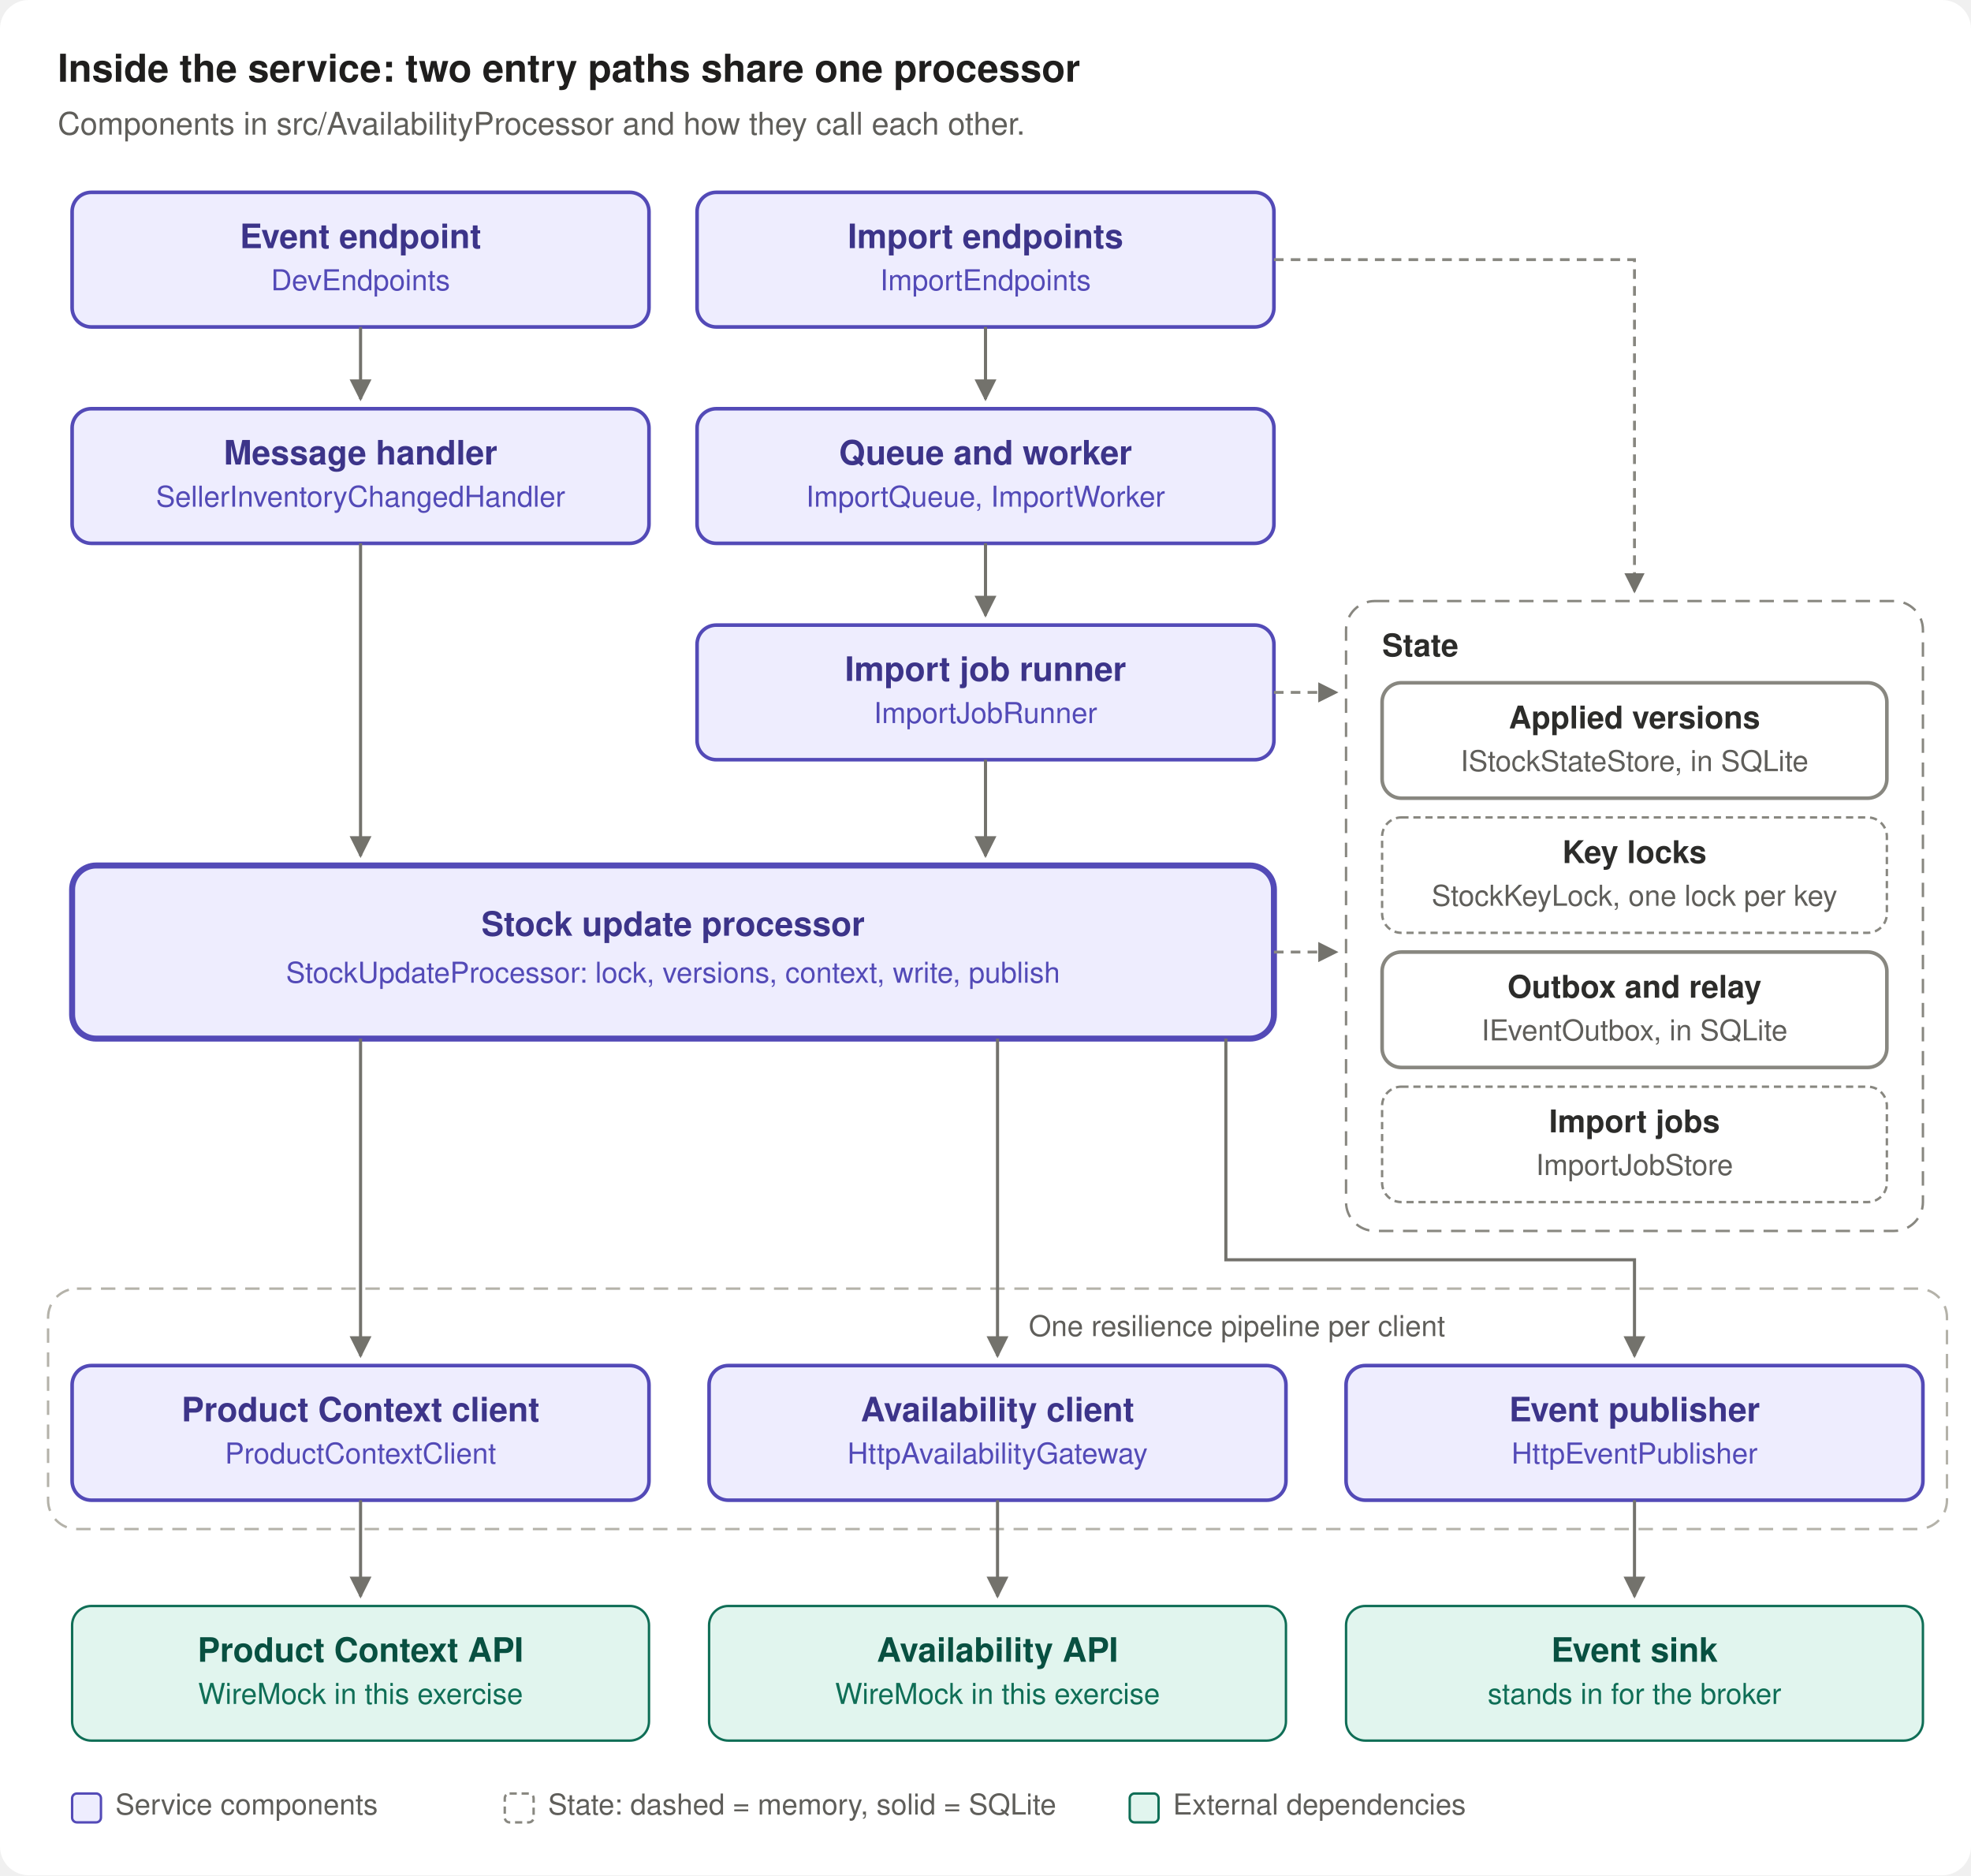
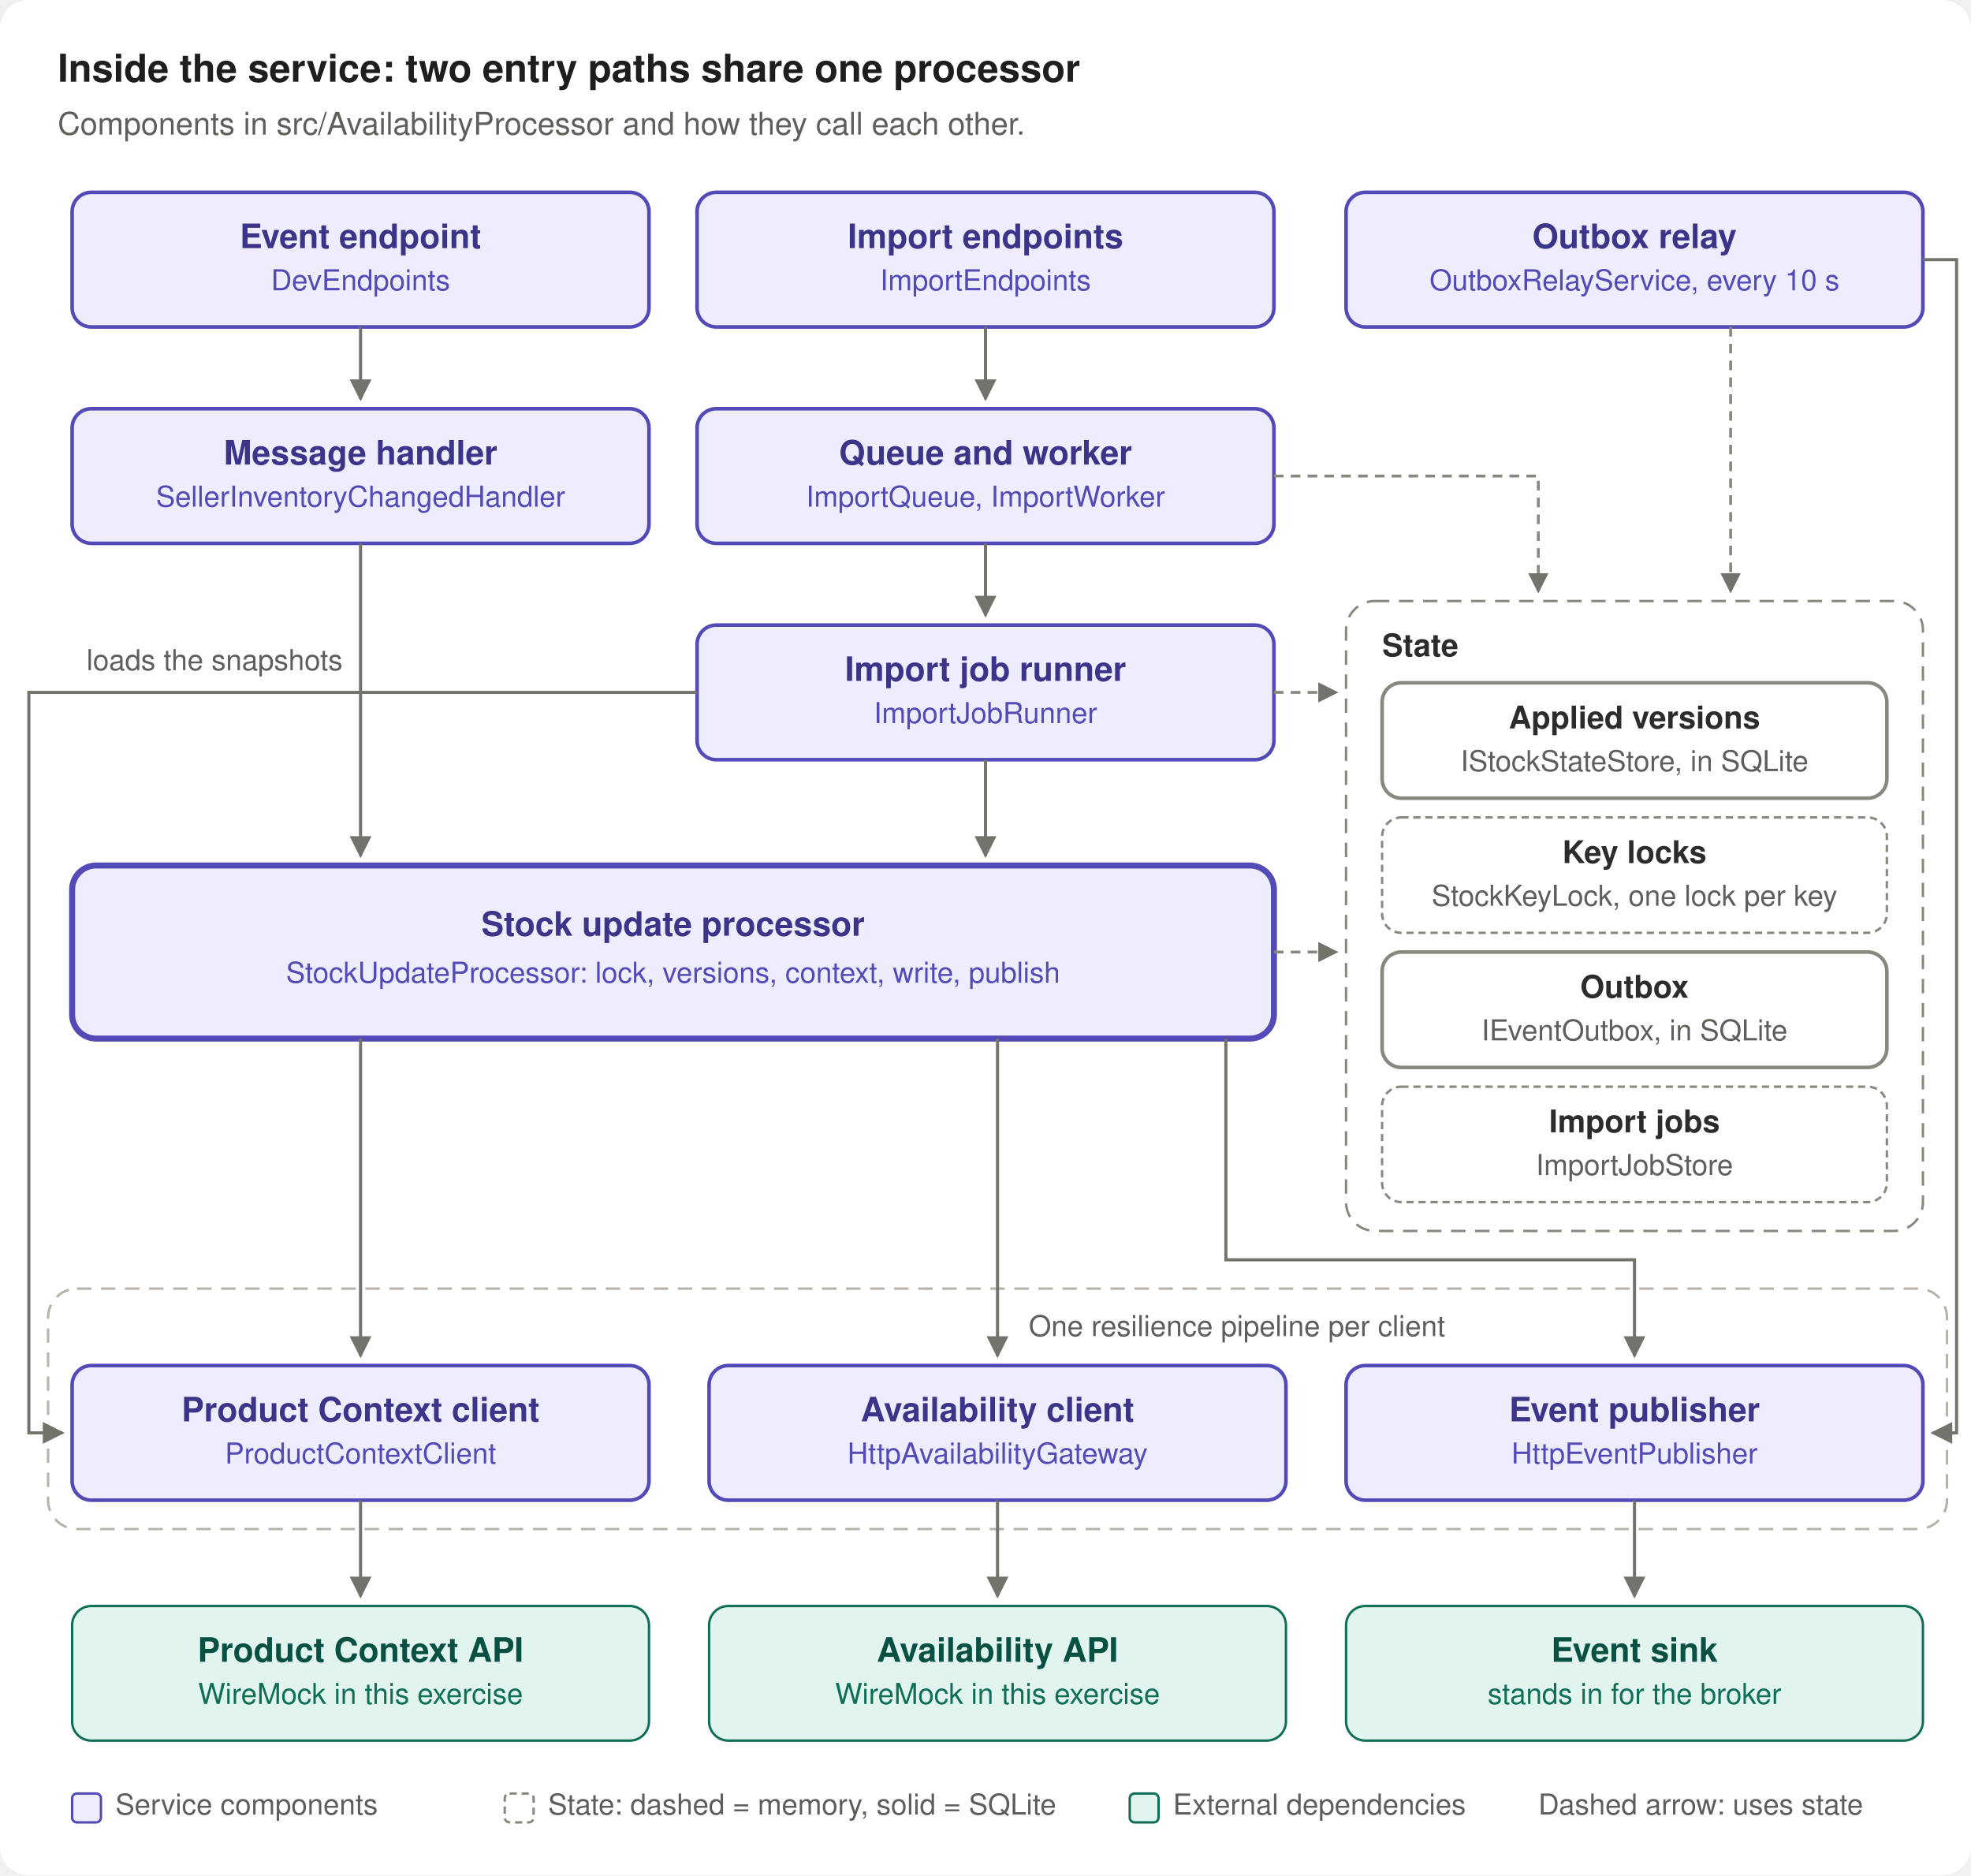
<svg xmlns="http://www.w3.org/2000/svg" width="820" height="780" viewBox="0 0 820 780" font-family="Segoe UI, -apple-system, Helvetica, Arial, sans-serif" role="img" aria-labelledby="title desc">
  <defs>
    <marker id="arrow" viewBox="0 0 10 10" refX="9" refY="5" markerWidth="7" markerHeight="7" orient="auto-start-reverse">
      <path d="M0 0 L10 5 L0 10 z" fill="#73726C" />
    </marker>
  </defs>
  <rect width="820" height="780" rx="12" fill="#FFFFFF" />
  <text x="24" y="34" font-size="16" font-weight="600" fill="#1F1E1D">Inside the service: two entry paths share one processor</text>
  <text x="24" y="56" font-size="13" fill="#5F5E5A">Components in src/AvailabilityProcessor and how they call each other.</text>
  <g font-size="12" text-anchor="middle" dominant-baseline="central">
    <rect x="30" y="80" width="240" height="56" rx="8" fill="#EEEDFE" stroke="#534AB7" stroke-width="1.5" />
    <text x="150" y="100" font-size="14" font-weight="600" fill="#3C3489">Event endpoint</text>
    <text x="150" y="118" fill="#534AB7">DevEndpoints</text>
    <rect x="290" y="80" width="240" height="56" rx="8" fill="#EEEDFE" stroke="#534AB7" stroke-width="1.5" />
    <text x="410" y="100" font-size="14" font-weight="600" fill="#3C3489">Import endpoints</text>
    <text x="410" y="118" fill="#534AB7">ImportEndpoints</text>
+     <rect x="560" y="80" width="240" height="56" rx="8" fill="#EEEDFE" stroke="#534AB7" stroke-width="1.5" />
+     <text x="680" y="100" font-size="14" font-weight="600" fill="#3C3489">Outbox relay</text>
+     <text x="680" y="118" fill="#534AB7">OutboxRelayService, every 10 s</text>
    <rect x="30" y="170" width="240" height="56" rx="8" fill="#EEEDFE" stroke="#534AB7" stroke-width="1.5" />
    <text x="150" y="190" font-size="14" font-weight="600" fill="#3C3489">Message handler</text>
    <text x="150" y="208" fill="#534AB7">SellerInventoryChangedHandler</text>
    <rect x="290" y="170" width="240" height="56" rx="8" fill="#EEEDFE" stroke="#534AB7" stroke-width="1.5" />
    <text x="410" y="190" font-size="14" font-weight="600" fill="#3C3489">Queue and worker</text>
    <text x="410" y="208" fill="#534AB7">ImportQueue, ImportWorker</text>
    <rect x="290" y="260" width="240" height="56" rx="8" fill="#EEEDFE" stroke="#534AB7" stroke-width="1.5" />
    <text x="410" y="280" font-size="14" font-weight="600" fill="#3C3489">Import job runner</text>
    <text x="410" y="298" fill="#534AB7">ImportJobRunner</text>
    <rect x="30" y="360" width="500" height="72" rx="10" fill="#EEEDFE" stroke="#534AB7" stroke-width="2.5" />
    <text x="280" y="386" font-size="14" font-weight="600" fill="#3C3489">Stock update processor</text>
    <text x="280" y="406" fill="#534AB7">StockUpdateProcessor: lock, versions, context, write, publish</text>
  </g>
  <rect x="560" y="250" width="240" height="262" rx="12" fill="none" stroke="#888780" stroke-dasharray="6 4" />
  <text x="575" y="270" font-size="13" font-weight="600" fill="#2C2C2A" dominant-baseline="central">State</text>
  <g font-size="12" text-anchor="middle" dominant-baseline="central">
    <rect x="575" y="284" width="210" height="48" rx="8" fill="#FFFFFF" stroke="#888780" stroke-width="1.5" />
    <text x="680" y="300" font-size="13" font-weight="600" fill="#2C2C2A">Applied versions</text>
    <text x="680" y="318" fill="#5F5E5A">IStockStateStore, in SQLite</text>
    <rect x="575" y="340" width="210" height="48" rx="8" fill="#FFFFFF" stroke="#888780" stroke-dasharray="3 2" />
    <text x="680" y="356" font-size="13" font-weight="600" fill="#2C2C2A">Key locks</text>
    <text x="680" y="374" fill="#5F5E5A">StockKeyLock, one lock per key</text>
    <rect x="575" y="396" width="210" height="48" rx="8" fill="#FFFFFF" stroke="#888780" stroke-width="1.5" />
-     <text x="680" y="412" font-size="13" font-weight="600" fill="#2C2C2A">Outbox and relay</text>
+     <text x="680" y="412" font-size="13" font-weight="600" fill="#2C2C2A">Outbox</text>
    <text x="680" y="430" fill="#5F5E5A">IEventOutbox, in SQLite</text>
    <rect x="575" y="452" width="210" height="48" rx="8" fill="#FFFFFF" stroke="#888780" stroke-dasharray="3 2" />
    <text x="680" y="468" font-size="13" font-weight="600" fill="#2C2C2A">Import jobs</text>
    <text x="680" y="486" fill="#5F5E5A">ImportJobStore</text>
  </g>
  <rect x="20" y="536" width="790" height="100" rx="12" fill="none" stroke="#B4B2A9" stroke-dasharray="6 4" />
  <text x="428" y="553" font-size="12" fill="#5F5E5A" dominant-baseline="central">One resilience pipeline per client</text>
  <g font-size="12" text-anchor="middle" dominant-baseline="central">
    <rect x="30" y="568" width="240" height="56" rx="8" fill="#EEEDFE" stroke="#534AB7" stroke-width="1.5" />
    <text x="150" y="588" font-size="14" font-weight="600" fill="#3C3489">Product Context client</text>
    <text x="150" y="606" fill="#534AB7">ProductContextClient</text>
    <rect x="295" y="568" width="240" height="56" rx="8" fill="#EEEDFE" stroke="#534AB7" stroke-width="1.5" />
    <text x="415" y="588" font-size="14" font-weight="600" fill="#3C3489">Availability client</text>
    <text x="415" y="606" fill="#534AB7">HttpAvailabilityGateway</text>
    <rect x="560" y="568" width="240" height="56" rx="8" fill="#EEEDFE" stroke="#534AB7" stroke-width="1.5" />
    <text x="680" y="588" font-size="14" font-weight="600" fill="#3C3489">Event publisher</text>
    <text x="680" y="606" fill="#534AB7">HttpEventPublisher</text>
    <rect x="30" y="668" width="240" height="56" rx="8" fill="#E1F5EE" stroke="#0F6E56" />
    <text x="150" y="688" font-size="14" font-weight="600" fill="#085041">Product Context API</text>
    <text x="150" y="706" fill="#0F6E56">WireMock in this exercise</text>
    <rect x="295" y="668" width="240" height="56" rx="8" fill="#E1F5EE" stroke="#0F6E56" />
    <text x="415" y="688" font-size="14" font-weight="600" fill="#085041">Availability API</text>
    <text x="415" y="706" fill="#0F6E56">WireMock in this exercise</text>
    <rect x="560" y="668" width="240" height="56" rx="8" fill="#E1F5EE" stroke="#0F6E56" />
    <text x="680" y="688" font-size="14" font-weight="600" fill="#085041">Event sink</text>
    <text x="680" y="706" fill="#0F6E56">stands in for the broker</text>
  </g>
  <g fill="none" stroke="#73726C" stroke-width="1.3">
    <path d="M150 136 V166" marker-end="url(#arrow)" />
    <path d="M410 136 V166" marker-end="url(#arrow)" />
    <path d="M410 226 V256" marker-end="url(#arrow)" />
    <path d="M150 226 V356" marker-end="url(#arrow)" />
    <path d="M410 316 V356" marker-end="url(#arrow)" />
    <path d="M150 432 V564" marker-end="url(#arrow)" />
    <path d="M415 432 V564" marker-end="url(#arrow)" />
    <path d="M510 432 V524 H680 V564" marker-end="url(#arrow)" />
    <path d="M150 624 V664" marker-end="url(#arrow)" />
    <path d="M415 624 V664" marker-end="url(#arrow)" />
    <path d="M680 624 V664" marker-end="url(#arrow)" />
+     <path d="M290 288 H12 V596 H26" marker-end="url(#arrow)" />
+     <path d="M800 108 H814 V596 H804" marker-end="url(#arrow)" />
  </g>
  <g fill="none" stroke="#888780" stroke-width="1.2" stroke-dasharray="4 3">
    <path d="M530 396 H556" marker-end="url(#arrow)" />
    <path d="M530 288 H556" marker-end="url(#arrow)" />
-     <path d="M530 108 H680 V246" marker-end="url(#arrow)" />
+     <path d="M530 198 H640 V246" marker-end="url(#arrow)" />
+     <path d="M720 136 V246" marker-end="url(#arrow)" />
+   </g>
+   <g font-size="12" fill="#5F5E5A" dominant-baseline="central">
+     <text x="36" y="276">loads the snapshots</text>
  </g>
  <g font-size="12" fill="#5F5E5A">
    <rect x="30" y="746" width="12" height="12" rx="2" fill="#EEEDFE" stroke="#534AB7" />
    <text x="48" y="752" dominant-baseline="central">Service components</text>
    <rect x="210" y="746" width="12" height="12" rx="2" fill="#FFFFFF" stroke="#888780" stroke-dasharray="3 2" />
    <text x="228" y="752" dominant-baseline="central">State: dashed = memory, solid = SQLite</text>
    <rect x="470" y="746" width="12" height="12" rx="2" fill="#E1F5EE" stroke="#0F6E56" />
    <text x="488" y="752" dominant-baseline="central">External dependencies</text>
+     <text x="640" y="752" dominant-baseline="central">Dashed arrow: uses state</text>
  </g>
</svg>
